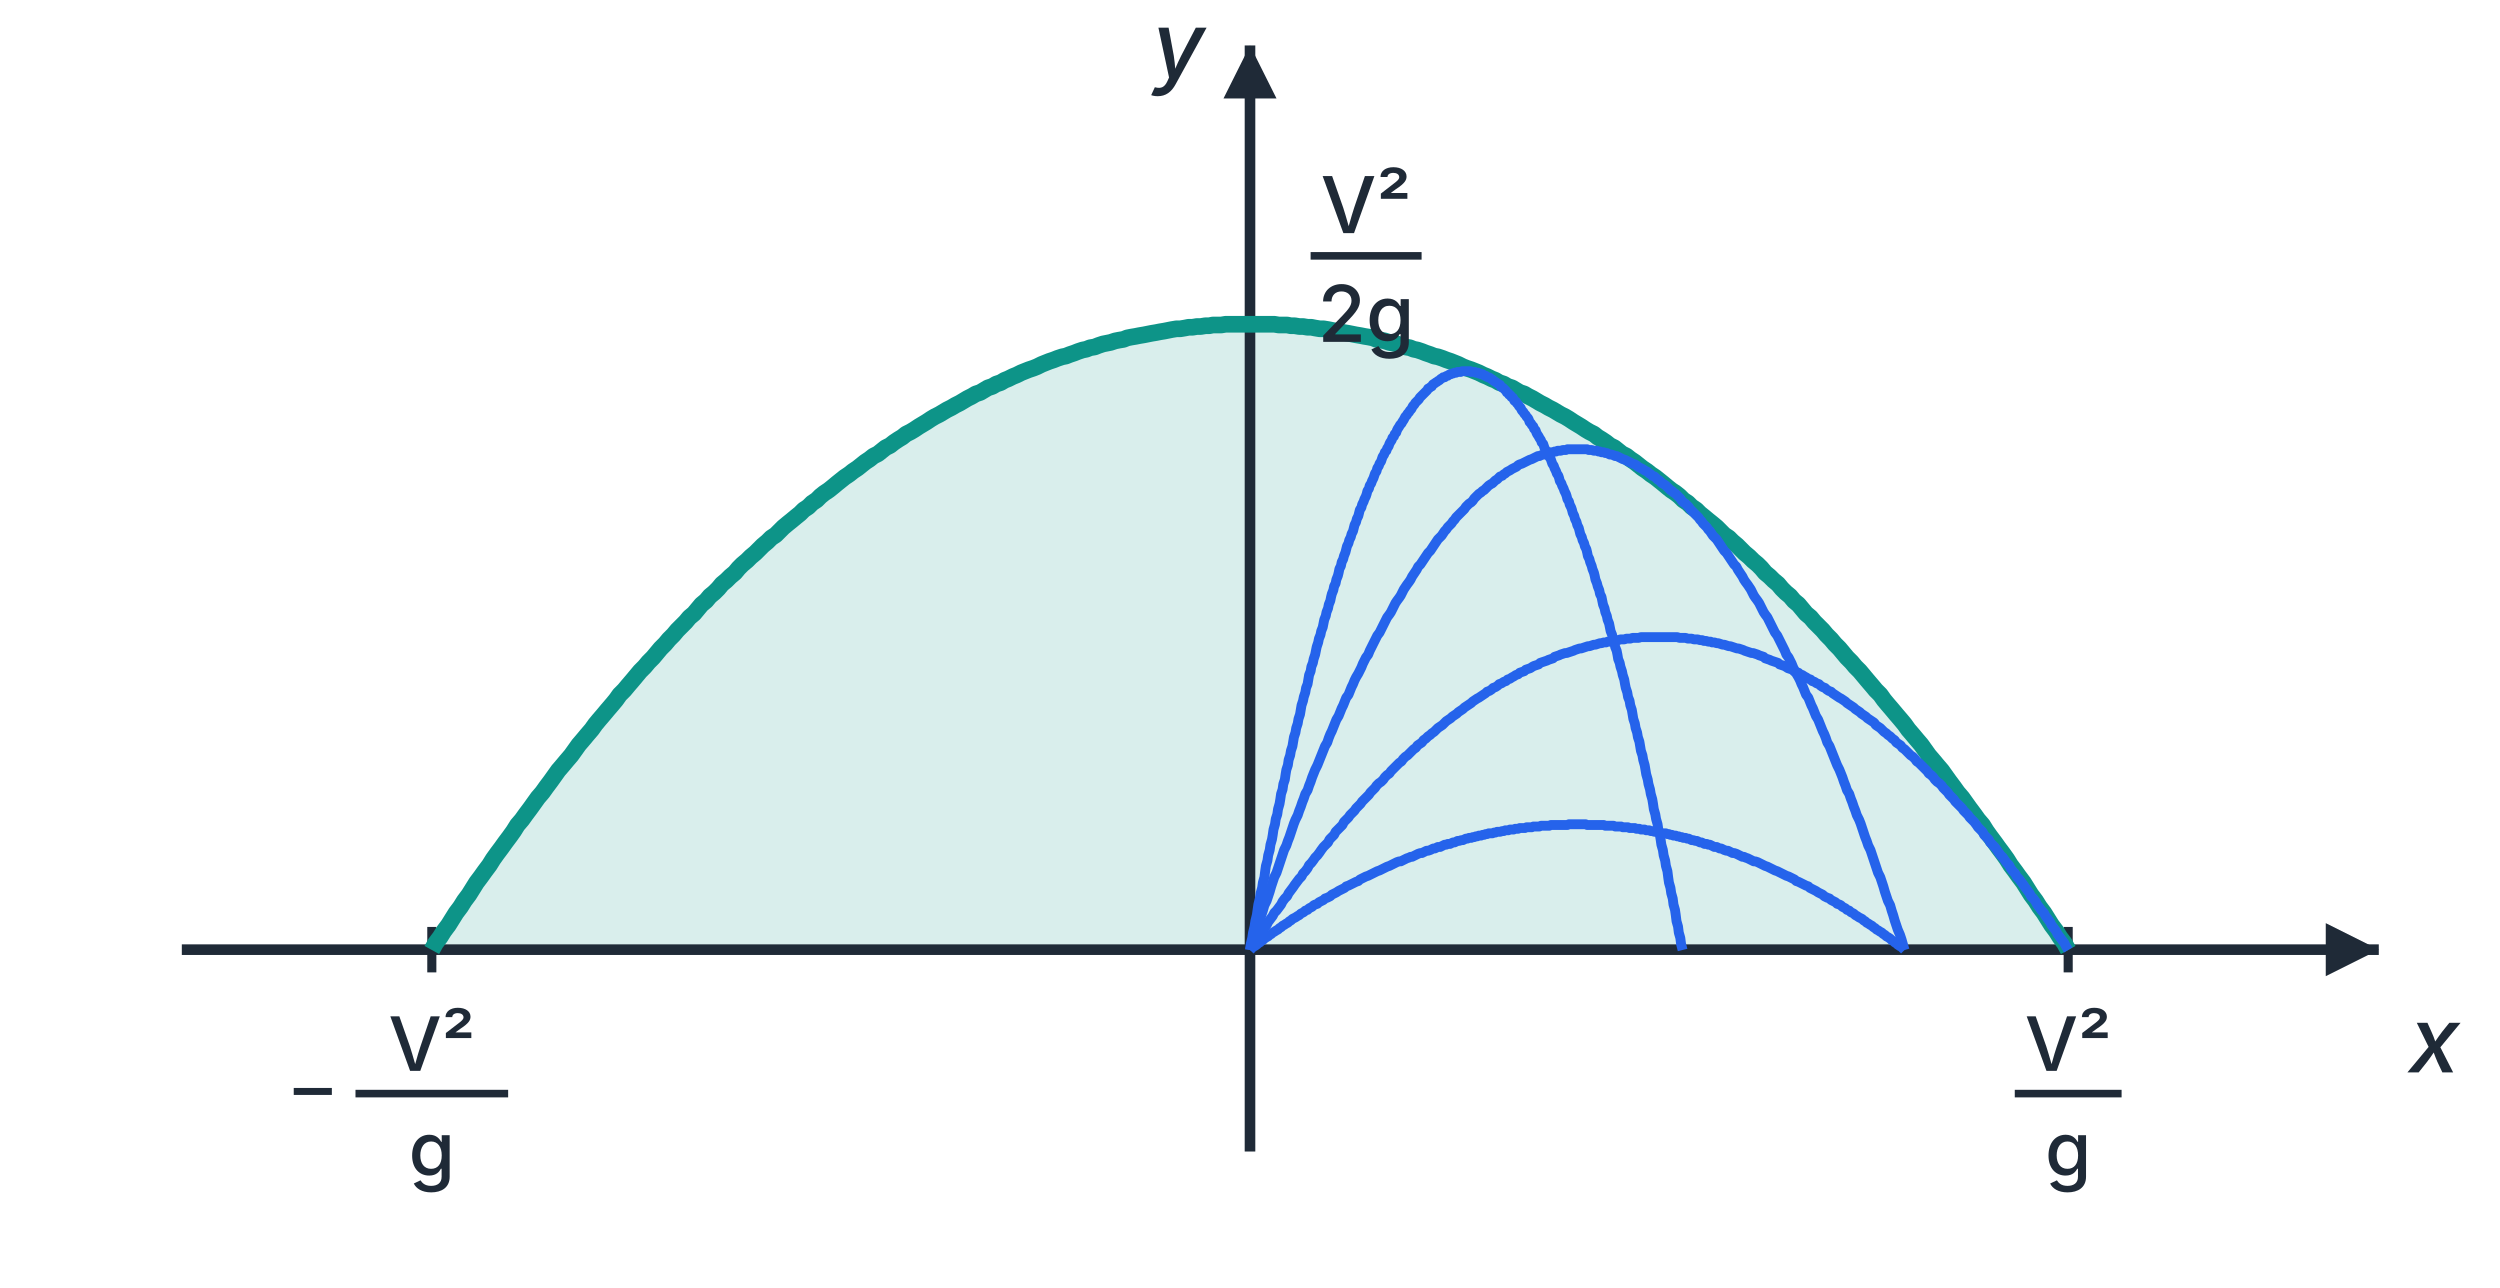
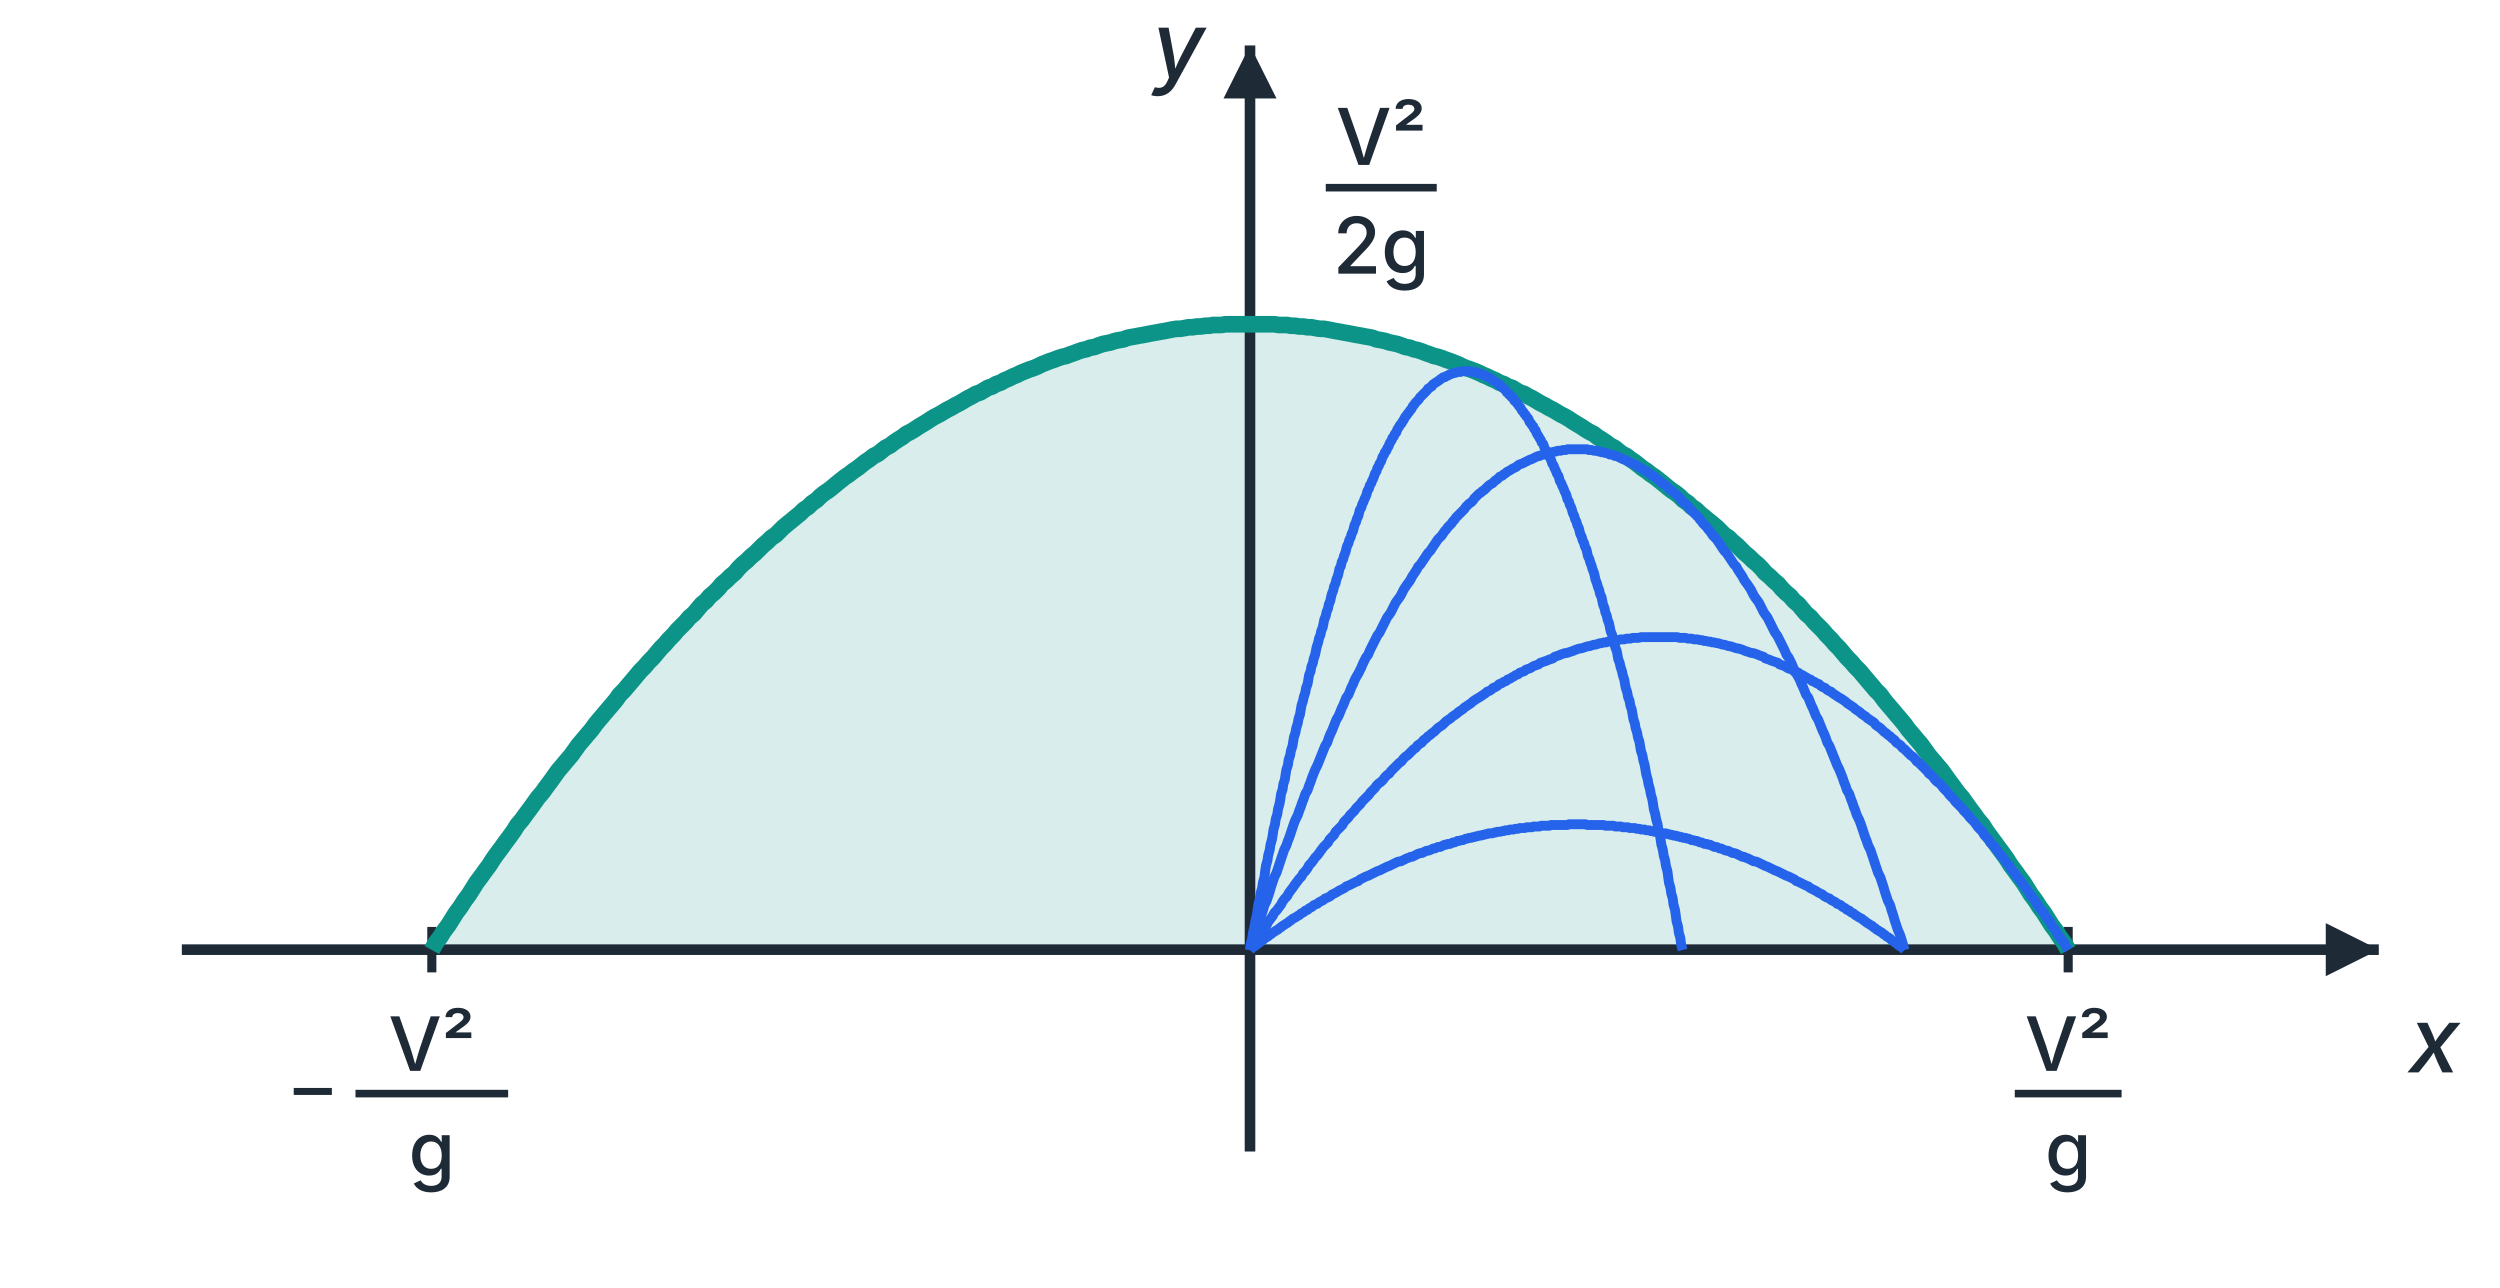
<svg xmlns="http://www.w3.org/2000/svg" viewBox="0 0 330 170" width="330" height="170" font-family="Inter, Arial, sans-serif">
  <polygon points="57.0,125.4 58.1,123.7 59.2,122.1 60.2,120.5 61.3,118.9 62.4,117.3 63.5,115.7 64.6,114.2 65.6,112.7 66.7,111.2 67.8,109.7 68.9,108.2 70.0,106.7 71.0,105.3 72.1,103.9 73.2,102.4 74.3,101.0 75.4,99.7 76.4,98.3 77.5,97.0 78.6,95.6 79.7,94.3 80.8,93.0 81.8,91.7 82.9,90.5 84.0,89.2 85.1,88.0 86.2,86.8 87.2,85.6 88.3,84.4 89.4,83.2 90.5,82.1 91.6,81.0 92.6,79.8 93.7,78.7 94.8,77.7 95.9,76.6 97.0,75.6 98.0,74.5 99.1,73.5 100.2,72.5 101.3,71.5 102.4,70.6 103.4,69.6 104.5,68.7 105.6,67.8 106.7,66.9 107.8,66.0 108.8,65.1 109.9,64.3 111.0,63.4 112.1,62.6 113.2,61.8 114.2,61.0 115.3,60.2 116.4,59.5 117.5,58.8 118.6,58.0 119.6,57.3 120.7,56.7 121.8,56.0 122.9,55.3 124.0,54.7 125.0,54.1 126.1,53.5 127.2,52.9 128.3,52.3 129.4,51.8 130.4,51.2 131.5,50.7 132.6,50.2 133.7,49.7 134.8,49.2 135.8,48.8 136.9,48.4 138.0,47.9 139.1,47.5 140.2,47.1 141.2,46.8 142.3,46.4 143.4,46.1 144.5,45.8 145.6,45.4 146.6,45.2 147.7,44.9 148.8,44.6 149.9,44.4 151.0,44.2 152.0,44.0 153.1,43.8 154.2,43.6 155.3,43.4 156.4,43.3 157.4,43.2 158.5,43.1 159.6,43.0 160.7,42.9 161.8,42.8 162.8,42.8 163.9,42.8 165.0,42.8 166.1,42.8 167.2,42.8 168.2,42.8 169.3,42.9 170.4,43.0 171.5,43.1 172.6,43.2 173.6,43.3 174.7,43.4 175.8,43.6 176.9,43.8 178.0,44.0 179.0,44.2 180.1,44.4 181.2,44.6 182.3,44.9 183.4,45.2 184.4,45.4 185.5,45.8 186.6,46.1 187.7,46.4 188.8,46.8 189.8,47.1 190.9,47.5 192.0,47.9 193.1,48.4 194.2,48.8 195.2,49.2 196.3,49.7 197.4,50.2 198.5,50.7 199.6,51.2 200.6,51.8 201.7,52.3 202.8,52.9 203.9,53.5 205.0,54.1 206.0,54.7 207.1,55.3 208.2,56.0 209.3,56.7 210.4,57.3 211.4,58.0 212.5,58.8 213.6,59.5 214.7,60.2 215.8,61.0 216.8,61.8 217.9,62.6 219.0,63.4 220.1,64.3 221.2,65.1 222.2,66.0 223.3,66.9 224.4,67.8 225.5,68.7 226.6,69.6 227.6,70.6 228.7,71.5 229.8,72.5 230.9,73.5 232.0,74.5 233.0,75.6 234.1,76.6 235.2,77.7 236.3,78.7 237.4,79.8 238.4,81.0 239.5,82.1 240.6,83.2 241.7,84.4 242.8,85.6 243.8,86.8 244.9,88.0 246.0,89.2 247.1,90.5 248.2,91.7 249.2,93.0 250.3,94.3 251.4,95.6 252.5,97.0 253.6,98.3 254.6,99.7 255.7,101.0 256.8,102.4 257.9,103.9 259.0,105.3 260.0,106.7 261.1,108.2 262.2,109.7 263.3,111.2 264.4,112.7 265.4,114.2 266.5,115.7 267.6,117.3 268.7,118.9 269.8,120.5 270.8,122.1 271.9,123.7 273.0,125.4 273.0,125.4 271.9,125.4 270.8,125.4 269.8,125.4 268.7,125.4 267.6,125.4 266.5,125.4 265.4,125.4 264.4,125.4 263.3,125.4 262.2,125.4 261.1,125.4 260.0,125.4 259.0,125.4 257.9,125.4 256.8,125.4 255.7,125.4 254.6,125.4 253.6,125.4 252.5,125.4 251.4,125.4 250.3,125.4 249.2,125.4 248.2,125.4 247.1,125.4 246.0,125.4 244.9,125.4 243.8,125.4 242.8,125.4 241.7,125.4 240.6,125.4 239.5,125.4 238.4,125.4 237.4,125.4 236.3,125.4 235.2,125.4 234.1,125.4 233.0,125.4 232.0,125.4 230.9,125.4 229.8,125.4 228.7,125.4 227.6,125.4 226.6,125.4 225.5,125.4 224.4,125.4 223.3,125.4 222.2,125.4 221.2,125.4 220.1,125.4 219.0,125.4 217.9,125.4 216.8,125.4 215.8,125.4 214.7,125.4 213.6,125.4 212.5,125.4 211.4,125.4 210.4,125.4 209.3,125.4 208.2,125.4 207.1,125.4 206.0,125.4 205.0,125.4 203.9,125.4 202.8,125.4 201.7,125.4 200.6,125.4 199.6,125.4 198.5,125.4 197.4,125.4 196.3,125.4 195.2,125.4 194.2,125.4 193.1,125.4 192.0,125.4 190.9,125.4 189.8,125.4 188.8,125.4 187.7,125.4 186.6,125.4 185.5,125.4 184.4,125.4 183.4,125.4 182.3,125.4 181.2,125.4 180.1,125.4 179.0,125.4 178.0,125.4 176.9,125.4 175.8,125.4 174.7,125.4 173.6,125.4 172.6,125.4 171.5,125.4 170.4,125.4 169.3,125.4 168.2,125.4 167.2,125.4 166.1,125.4 165.0,125.4 163.9,125.4 162.8,125.4 161.8,125.4 160.7,125.4 159.6,125.4 158.5,125.4 157.4,125.4 156.4,125.4 155.3,125.4 154.2,125.4 153.1,125.4 152.0,125.4 151.0,125.4 149.9,125.4 148.8,125.4 147.7,125.4 146.6,125.4 145.6,125.4 144.5,125.4 143.4,125.4 142.3,125.4 141.2,125.4 140.2,125.4 139.1,125.4 138.0,125.4 136.9,125.4 135.8,125.4 134.8,125.4 133.7,125.4 132.6,125.4 131.5,125.4 130.4,125.4 129.4,125.4 128.3,125.4 127.2,125.4 126.1,125.4 125.0,125.4 124.0,125.4 122.9,125.4 121.8,125.4 120.7,125.4 119.6,125.4 118.6,125.4 117.5,125.4 116.4,125.4 115.3,125.4 114.2,125.4 113.2,125.4 112.1,125.4 111.0,125.4 109.9,125.4 108.8,125.4 107.8,125.4 106.7,125.4 105.6,125.4 104.5,125.4 103.4,125.4 102.4,125.4 101.3,125.4 100.2,125.4 99.1,125.4 98.0,125.4 97.0,125.4 95.9,125.4 94.8,125.4 93.7,125.4 92.6,125.4 91.6,125.4 90.5,125.4 89.4,125.4 88.3,125.4 87.2,125.4 86.2,125.4 85.1,125.4 84.0,125.4 82.9,125.4 81.8,125.4 80.8,125.4 79.7,125.4 78.6,125.4 77.5,125.4 76.4,125.4 75.4,125.4 74.3,125.4 73.2,125.4 72.1,125.4 71.0,125.4 70.0,125.4 68.9,125.4 67.8,125.4 66.7,125.4 65.6,125.4 64.6,125.4 63.5,125.4 62.4,125.4 61.3,125.4 60.2,125.4 59.2,125.4 58.1,125.4 57.0,125.4" fill="#0d9488" fill-opacity="0.16" stroke="none" />
  <line x1="24.0" y1="125.355" x2="314.0" y2="125.355" stroke="#1f2a37" stroke-width="1.4" />
  <path d="M314.0,125.355 l-7,-3.5 v7 z" fill="#1f2a37" />
  <line x1="165.0" y1="152.0" x2="165.0" y2="6.0" stroke="#1f2a37" stroke-width="1.4" />
  <path d="M165.0,6.0 l-3.5,7 h7 z" fill="#1f2a37" />
  <text x="318.0" y="141.555" text-anchor="start" font-size="12" fill="#1f2a37" font-weight="500" font-style="italic">x</text>
  <text x="159.0" y="10.2" text-anchor="end" font-size="12" fill="#1f2a37" font-weight="500" font-style="italic">y</text>
  <line x1="57.0" y1="122.355" x2="57.0" y2="128.355" stroke="#1f2a37" stroke-width="1.2" />
  <text x="44.925" y="147.205" text-anchor="end" font-size="11" fill="#1f2a37">−</text>
  <text x="57.0" y="141.355" text-anchor="middle" font-size="9.9" fill="#1f2a37" font-weight="500">V²</text>
  <line x1="46.925" y1="144.355" x2="67.075" y2="144.355" stroke="#1f2a37" stroke-width="1" />
  <text x="57.0" y="155.255" text-anchor="middle" font-size="9.9" fill="#1f2a37" font-weight="500">g</text>
  <line x1="273.0" y1="122.355" x2="273.0" y2="128.355" stroke="#1f2a37" stroke-width="1.2" />
  <text x="273.0" y="141.355" text-anchor="middle" font-size="9.9" fill="#1f2a37" font-weight="500">V²</text>
  <line x1="265.95" y1="144.355" x2="280.05" y2="144.355" stroke="#1f2a37" stroke-width="1" />
  <text x="273.0" y="155.255" text-anchor="middle" font-size="9.9" fill="#1f2a37" font-weight="500">g</text>
  <polyline points="57.0,125.4 57.5,124.5 58.1,123.7 58.6,122.9 59.2,122.1 59.7,121.3 60.2,120.5 60.8,119.7 61.3,118.9 61.9,118.1 62.4,117.3 62.9,116.5 63.5,115.7 64.0,115.0 64.6,114.2 65.1,113.4 65.6,112.7 66.2,111.9 66.7,111.2 67.3,110.4 67.8,109.7 68.3,108.9 68.9,108.2 69.4,107.5 70.0,106.7 70.5,106.0 71.0,105.3 71.6,104.6 72.1,103.9 72.7,103.1 73.2,102.4 73.7,101.7 74.3,101.0 74.8,100.4 75.4,99.7 75.9,99.0 76.4,98.3 77.0,97.6 77.5,97.0 78.1,96.3 78.6,95.6 79.1,95.0 79.7,94.3 80.2,93.7 80.8,93.0 81.3,92.4 81.8,91.7 82.4,91.1 82.9,90.5 83.5,89.8 84.0,89.2 84.5,88.6 85.1,88.0 85.6,87.4 86.2,86.8 86.7,86.2 87.2,85.6 87.8,85.0 88.3,84.4 88.9,83.8 89.4,83.2 89.9,82.7 90.5,82.1 91.0,81.5 91.6,81.0 92.1,80.4 92.6,79.8 93.2,79.3 93.7,78.7 94.3,78.2 94.8,77.7 95.3,77.1 95.9,76.6 96.4,76.1 97.0,75.6 97.5,75.0 98.0,74.5 98.6,74.0 99.1,73.5 99.7,73.0 100.2,72.5 100.7,72.0 101.3,71.5 101.8,71.0 102.4,70.6 102.9,70.1 103.4,69.6 104.0,69.1 104.5,68.7 105.1,68.2 105.6,67.8 106.1,67.3 106.7,66.9 107.2,66.4 107.8,66.0 108.3,65.5 108.8,65.1 109.4,64.7 109.9,64.3 110.5,63.8 111.0,63.4 111.5,63.0 112.1,62.6 112.6,62.2 113.2,61.8 113.7,61.4 114.2,61.0 114.8,60.6 115.3,60.2 115.9,59.9 116.4,59.5 116.9,59.1 117.5,58.8 118.0,58.4 118.6,58.0 119.1,57.7 119.6,57.3 120.2,57.0 120.7,56.7 121.3,56.3 121.8,56.0 122.3,55.7 122.9,55.3 123.4,55.0 124.0,54.7 124.5,54.4 125.0,54.1 125.6,53.8 126.1,53.5 126.7,53.2 127.2,52.9 127.7,52.6 128.3,52.3 128.8,52.0 129.4,51.8 129.9,51.5 130.4,51.2 131.0,51.0 131.5,50.7 132.1,50.5 132.6,50.2 133.1,50.0 133.7,49.7 134.2,49.5 134.8,49.2 135.3,49.0 135.8,48.8 136.4,48.6 136.9,48.4 137.5,48.1 138.0,47.9 138.5,47.7 139.1,47.5 139.6,47.3 140.2,47.1 140.7,47.0 141.2,46.8 141.8,46.6 142.3,46.4 142.9,46.2 143.4,46.1 143.9,45.9 144.5,45.8 145.0,45.6 145.6,45.4 146.1,45.3 146.6,45.2 147.2,45.0 147.7,44.9 148.3,44.8 148.8,44.6 149.3,44.5 149.9,44.4 150.4,44.3 151.0,44.2 151.5,44.1 152.0,44.0 152.6,43.9 153.1,43.8 153.7,43.7 154.2,43.6 154.7,43.5 155.3,43.4 155.8,43.4 156.4,43.3 156.9,43.2 157.4,43.2 158.0,43.1 158.5,43.1 159.1,43.0 159.6,43.0 160.1,42.9 160.7,42.9 161.2,42.9 161.8,42.8 162.3,42.8 162.8,42.8 163.4,42.8 163.9,42.8 164.5,42.8 165.0,42.8 165.5,42.8 166.1,42.8 166.6,42.8 167.2,42.8 167.7,42.8 168.2,42.8 168.8,42.9 169.3,42.9 169.9,42.9 170.4,43.0 170.9,43.0 171.5,43.1 172.0,43.1 172.6,43.2 173.1,43.2 173.6,43.3 174.2,43.4 174.7,43.4 175.3,43.5 175.8,43.6 176.3,43.7 176.9,43.8 177.4,43.9 178.0,44.0 178.5,44.1 179.0,44.2 179.6,44.3 180.1,44.4 180.7,44.5 181.2,44.6 181.7,44.8 182.3,44.9 182.8,45.0 183.4,45.2 183.9,45.3 184.4,45.4 185.0,45.6 185.5,45.8 186.1,45.9 186.6,46.1 187.1,46.2 187.7,46.4 188.2,46.6 188.8,46.8 189.3,47.0 189.8,47.1 190.4,47.3 190.9,47.5 191.5,47.7 192.0,47.9 192.5,48.1 193.1,48.4 193.6,48.6 194.2,48.8 194.7,49.0 195.2,49.2 195.8,49.5 196.3,49.7 196.9,50.0 197.4,50.2 197.9,50.5 198.5,50.7 199.0,51.0 199.6,51.2 200.1,51.5 200.6,51.8 201.2,52.0 201.7,52.3 202.3,52.6 202.8,52.9 203.3,53.2 203.9,53.5 204.4,53.8 205.0,54.1 205.5,54.4 206.0,54.7 206.6,55.0 207.1,55.3 207.7,55.7 208.2,56.0 208.7,56.3 209.3,56.7 209.8,57.0 210.4,57.3 210.9,57.7 211.4,58.0 212.0,58.4 212.5,58.8 213.1,59.1 213.6,59.5 214.1,59.9 214.7,60.2 215.2,60.6 215.8,61.0 216.3,61.4 216.8,61.8 217.4,62.2 217.9,62.6 218.5,63.0 219.0,63.4 219.5,63.8 220.1,64.3 220.6,64.7 221.2,65.1 221.7,65.5 222.2,66.0 222.8,66.4 223.3,66.9 223.9,67.3 224.4,67.8 224.9,68.2 225.5,68.7 226.0,69.1 226.6,69.6 227.1,70.1 227.6,70.6 228.2,71.0 228.7,71.5 229.3,72.0 229.8,72.5 230.3,73.0 230.9,73.5 231.4,74.0 232.0,74.5 232.5,75.0 233.0,75.6 233.6,76.1 234.1,76.6 234.7,77.1 235.2,77.7 235.7,78.2 236.3,78.7 236.8,79.3 237.4,79.8 237.9,80.4 238.4,81.0 239.0,81.5 239.5,82.1 240.1,82.7 240.6,83.2 241.1,83.8 241.7,84.4 242.2,85.0 242.8,85.6 243.3,86.2 243.8,86.8 244.4,87.4 244.9,88.0 245.5,88.6 246.0,89.2 246.5,89.8 247.1,90.5 247.6,91.1 248.2,91.7 248.7,92.4 249.2,93.0 249.8,93.7 250.3,94.3 250.9,95.0 251.4,95.6 251.9,96.3 252.5,97.0 253.0,97.6 253.6,98.3 254.1,99.0 254.6,99.7 255.2,100.4 255.7,101.0 256.3,101.7 256.8,102.4 257.3,103.1 257.9,103.9 258.4,104.6 259.0,105.3 259.5,106.0 260.0,106.7 260.6,107.5 261.1,108.2 261.7,108.9 262.2,109.7 262.7,110.4 263.3,111.2 263.8,111.9 264.4,112.7 264.9,113.4 265.4,114.2 266.0,115.0 266.5,115.7 267.1,116.5 267.6,117.3 268.1,118.1 268.7,118.9 269.2,119.7 269.8,120.5 270.3,121.3 270.8,122.1 271.4,122.9 271.9,123.7 272.5,124.5 273.0,125.4" fill="none" stroke="#0d9488" stroke-width="2.2" stroke-linejoin="round" />
  <polyline points="165.0,125.4 165.2,125.2 165.4,125.0 165.6,124.9 165.9,124.7 166.1,124.5 166.3,124.4 166.5,124.2 166.7,124.1 166.9,123.9 167.2,123.7 167.4,123.6 167.6,123.4 167.8,123.3 168.0,123.1 168.2,123.0 168.5,122.8 168.7,122.7 168.9,122.5 169.1,122.4 169.3,122.2 169.5,122.1 169.8,121.9 170.0,121.8 170.2,121.6 170.4,121.5 170.6,121.3 170.8,121.2 171.0,121.1 171.3,120.9 171.5,120.8 171.7,120.6 171.9,120.5 172.1,120.4 172.3,120.2 172.6,120.1 172.8,119.9 173.0,119.8 173.2,119.7 173.4,119.5 173.6,119.4 173.9,119.3 174.1,119.1 174.3,119.0 174.5,118.9 174.7,118.8 174.9,118.6 175.2,118.5 175.4,118.4 175.6,118.3 175.8,118.1 176.0,118.0 176.2,117.9 176.4,117.8 176.7,117.6 176.9,117.5 177.1,117.4 177.3,117.3 177.5,117.2 177.7,117.0 178.0,116.9 178.2,116.8 178.4,116.7 178.6,116.6 178.8,116.5 179.0,116.4 179.3,116.3 179.5,116.1 179.7,116.0 179.9,115.9 180.1,115.8 180.3,115.7 180.6,115.6 180.8,115.5 181.0,115.4 181.2,115.3 181.4,115.2 181.6,115.1 181.8,115.0 182.1,114.9 182.3,114.8 182.5,114.7 182.7,114.6 182.9,114.5 183.1,114.4 183.4,114.3 183.6,114.2 183.8,114.1 184.0,114.0 184.2,113.9 184.4,113.8 184.7,113.7 184.9,113.7 185.1,113.6 185.3,113.5 185.5,113.4 185.7,113.3 186.0,113.2 186.2,113.1 186.4,113.1 186.6,113.0 186.8,112.9 187.0,112.8 187.2,112.7 187.5,112.6 187.7,112.6 187.9,112.5 188.1,112.4 188.3,112.3 188.5,112.3 188.8,112.2 189.0,112.1 189.2,112.0 189.4,112.0 189.6,111.9 189.8,111.8 190.1,111.8 190.3,111.7 190.5,111.6 190.7,111.5 190.9,111.5 191.1,111.4 191.4,111.4 191.6,111.3 191.8,111.2 192.0,111.2 192.2,111.1 192.4,111.0 192.6,111.0 192.9,110.9 193.1,110.9 193.3,110.8 193.5,110.7 193.7,110.7 193.9,110.6 194.2,110.6 194.4,110.5 194.6,110.5 194.8,110.4 195.0,110.4 195.2,110.3 195.5,110.3 195.7,110.2 195.9,110.2 196.1,110.1 196.3,110.1 196.5,110.0 196.8,110.0 197.0,110.0 197.2,109.9 197.4,109.9 197.6,109.8 197.8,109.8 198.0,109.8 198.3,109.7 198.5,109.7 198.7,109.6 198.9,109.6 199.1,109.6 199.3,109.5 199.6,109.5 199.8,109.5 200.0,109.4 200.2,109.4 200.4,109.4 200.6,109.3 200.9,109.3 201.1,109.3 201.3,109.3 201.5,109.2 201.7,109.2 201.9,109.2 202.2,109.2 202.4,109.1 202.6,109.1 202.8,109.1 203.0,109.1 203.2,109.1 203.4,109.0 203.7,109.0 203.9,109.0 204.1,109.0 204.3,109.0 204.5,109.0 204.7,108.9 205.0,108.9 205.2,108.9 205.4,108.9 205.6,108.9 205.8,108.9 206.0,108.9 206.3,108.9 206.5,108.9 206.7,108.9 206.9,108.9 207.1,108.8 207.3,108.8 207.6,108.8 207.8,108.8 208.0,108.8 208.2,108.8 208.4,108.8 208.6,108.8 208.8,108.8 209.1,108.8 209.3,108.8 209.5,108.9 209.7,108.9 209.9,108.9 210.1,108.9 210.4,108.9 210.6,108.9 210.8,108.9 211.0,108.9 211.2,108.9 211.4,108.9 211.7,108.9 211.9,109.0 212.1,109.0 212.3,109.0 212.5,109.0 212.7,109.0 213.0,109.0 213.2,109.1 213.4,109.1 213.6,109.1 213.8,109.1 214.0,109.1 214.2,109.2 214.5,109.2 214.7,109.2 214.9,109.2 215.1,109.3 215.3,109.3 215.5,109.3 215.8,109.3 216.0,109.4 216.2,109.4 216.4,109.4 216.6,109.5 216.8,109.5 217.1,109.5 217.3,109.6 217.5,109.6 217.7,109.6 217.9,109.7 218.1,109.7 218.4,109.8 218.6,109.8 218.8,109.8 219.0,109.9 219.2,109.9 219.4,110.0 219.6,110.0 219.9,110.0 220.1,110.1 220.3,110.1 220.5,110.2 220.7,110.2 220.9,110.3 221.2,110.3 221.4,110.4 221.6,110.4 221.8,110.5 222.0,110.5 222.2,110.6 222.5,110.6 222.7,110.7 222.9,110.7 223.1,110.8 223.3,110.9 223.5,110.9 223.8,111.0 224.0,111.0 224.2,111.1 224.4,111.2 224.6,111.2 224.8,111.3 225.0,111.4 225.3,111.4 225.5,111.5 225.7,111.5 225.9,111.6 226.1,111.7 226.3,111.8 226.6,111.8 226.8,111.9 227.0,112.0 227.2,112.0 227.4,112.1 227.6,112.2 227.9,112.3 228.1,112.3 228.3,112.4 228.5,112.5 228.7,112.6 228.9,112.6 229.2,112.7 229.4,112.8 229.6,112.9 229.8,113.0 230.0,113.1 230.2,113.1 230.4,113.2 230.7,113.3 230.9,113.4 231.1,113.5 231.3,113.6 231.5,113.7 231.7,113.7 232.0,113.8 232.2,113.9 232.4,114.0 232.6,114.1 232.8,114.2 233.0,114.3 233.3,114.4 233.5,114.5 233.7,114.6 233.9,114.7 234.1,114.8 234.3,114.9 234.6,115.0 234.8,115.1 235.0,115.2 235.2,115.3 235.4,115.4 235.6,115.5 235.8,115.6 236.1,115.7 236.3,115.8 236.5,115.9 236.7,116.0 236.9,116.1 237.1,116.3 237.4,116.4 237.6,116.5 237.8,116.6 238.0,116.7 238.2,116.8 238.4,116.9 238.7,117.0 238.9,117.2 239.1,117.3 239.3,117.4 239.5,117.5 239.7,117.6 240.0,117.8 240.2,117.9 240.4,118.0 240.6,118.1 240.8,118.3 241.0,118.4 241.2,118.5 241.5,118.6 241.7,118.8 241.9,118.9 242.1,119.0 242.3,119.1 242.5,119.3 242.8,119.4 243.0,119.5 243.2,119.7 243.4,119.8 243.6,119.9 243.8,120.1 244.1,120.2 244.3,120.4 244.5,120.5 244.7,120.6 244.9,120.8 245.1,120.9 245.4,121.1 245.6,121.2 245.8,121.3 246.0,121.5 246.2,121.6 246.4,121.8 246.6,121.9 246.9,122.1 247.1,122.2 247.3,122.4 247.5,122.5 247.7,122.7 247.9,122.8 248.2,123.0 248.4,123.1 248.6,123.3 248.8,123.4 249.0,123.6 249.2,123.7 249.5,123.9 249.7,124.1 249.9,124.2 250.1,124.4 250.3,124.5 250.5,124.7 250.8,124.9 251.0,125.0 251.2,125.2 251.4,125.4" fill="none" stroke="#2563eb" stroke-width="1.3" stroke-linejoin="round" />
  <polyline points="165.0,125.4 165.3,124.9 165.5,124.5 165.8,124.1 166.1,123.7 166.3,123.3 166.6,122.9 166.9,122.5 167.2,122.1 167.4,121.7 167.7,121.3 168.0,120.9 168.2,120.5 168.5,120.2 168.8,119.8 169.1,119.4 169.3,119.0 169.6,118.6 169.9,118.3 170.1,117.9 170.4,117.5 170.7,117.1 170.9,116.8 171.2,116.4 171.5,116.0 171.8,115.7 172.0,115.3 172.3,115.0 172.6,114.6 172.8,114.2 173.1,113.9 173.4,113.5 173.6,113.2 173.9,112.9 174.2,112.5 174.4,112.2 174.7,111.8 175.0,111.5 175.3,111.2 175.5,110.8 175.8,110.5 176.1,110.2 176.3,109.8 176.6,109.5 176.9,109.2 177.2,108.9 177.4,108.5 177.7,108.2 178.0,107.9 178.2,107.6 178.5,107.3 178.8,107.0 179.0,106.7 179.3,106.4 179.6,106.1 179.8,105.8 180.1,105.5 180.4,105.2 180.7,104.9 180.9,104.6 181.2,104.3 181.5,104.0 181.7,103.7 182.0,103.4 182.3,103.2 182.6,102.9 182.8,102.6 183.1,102.3 183.4,102.1 183.6,101.8 183.9,101.5 184.2,101.2 184.4,101.0 184.7,100.7 185.0,100.5 185.2,100.2 185.5,99.9 185.8,99.7 186.1,99.4 186.3,99.2 186.6,98.9 186.9,98.7 187.1,98.4 187.4,98.2 187.7,98.0 187.9,97.7 188.2,97.5 188.5,97.2 188.8,97.0 189.0,96.8 189.3,96.6 189.6,96.3 189.8,96.1 190.1,95.9 190.4,95.7 190.7,95.4 190.9,95.2 191.2,95.0 191.5,94.8 191.7,94.6 192.0,94.4 192.3,94.2 192.5,94.0 192.8,93.8 193.1,93.6 193.3,93.4 193.6,93.2 193.9,93.0 194.2,92.8 194.4,92.6 194.7,92.4 195.0,92.2 195.2,92.1 195.5,91.9 195.8,91.7 196.1,91.5 196.3,91.3 196.6,91.2 196.9,91.0 197.1,90.8 197.4,90.7 197.7,90.5 197.9,90.3 198.2,90.2 198.5,90.0 198.8,89.9 199.0,89.7 199.3,89.6 199.6,89.4 199.8,89.3 200.1,89.1 200.4,89.0 200.6,88.8 200.9,88.7 201.2,88.6 201.4,88.4 201.7,88.3 202.0,88.2 202.3,88.0 202.5,87.9 202.8,87.8 203.1,87.7 203.3,87.5 203.6,87.4 203.9,87.3 204.2,87.2 204.4,87.1 204.7,87.0 205.0,86.9 205.2,86.7 205.5,86.6 205.8,86.5 206.0,86.4 206.3,86.3 206.6,86.2 206.8,86.2 207.1,86.1 207.4,86.0 207.7,85.9 207.9,85.8 208.2,85.7 208.5,85.6 208.7,85.6 209.0,85.5 209.3,85.4 209.6,85.3 209.8,85.3 210.1,85.2 210.4,85.1 210.6,85.1 210.9,85.0 211.2,84.9 211.4,84.9 211.7,84.8 212.0,84.8 212.2,84.7 212.5,84.7 212.8,84.6 213.1,84.6 213.3,84.5 213.6,84.5 213.9,84.4 214.1,84.4 214.4,84.4 214.7,84.3 214.9,84.3 215.2,84.3 215.5,84.2 215.8,84.2 216.0,84.2 216.3,84.2 216.6,84.1 216.8,84.1 217.1,84.1 217.4,84.1 217.7,84.1 217.9,84.1 218.2,84.1 218.5,84.1 218.7,84.1 219.0,84.1 219.3,84.1 219.5,84.1 219.8,84.1 220.1,84.1 220.3,84.1 220.6,84.1 220.9,84.1 221.2,84.1 221.4,84.1 221.7,84.2 222.0,84.2 222.2,84.2 222.5,84.2 222.8,84.3 223.1,84.3 223.3,84.3 223.6,84.4 223.9,84.4 224.1,84.4 224.4,84.5 224.7,84.5 224.9,84.6 225.2,84.6 225.5,84.7 225.8,84.7 226.0,84.8 226.3,84.8 226.6,84.9 226.8,84.9 227.1,85.0 227.4,85.1 227.6,85.1 227.9,85.2 228.2,85.3 228.4,85.3 228.7,85.4 229.0,85.5 229.3,85.6 229.5,85.6 229.8,85.7 230.1,85.8 230.3,85.9 230.6,86.0 230.9,86.1 231.2,86.2 231.4,86.2 231.7,86.3 232.0,86.4 232.2,86.5 232.5,86.6 232.8,86.7 233.0,86.9 233.3,87.0 233.6,87.1 233.8,87.2 234.1,87.3 234.4,87.4 234.7,87.5 234.9,87.7 235.2,87.8 235.5,87.9 235.7,88.0 236.0,88.2 236.3,88.3 236.6,88.4 236.8,88.6 237.1,88.7 237.4,88.8 237.6,89.0 237.9,89.1 238.2,89.3 238.4,89.4 238.7,89.6 239.0,89.7 239.2,89.9 239.5,90.0 239.8,90.2 240.1,90.3 240.3,90.5 240.6,90.7 240.9,90.8 241.1,91.0 241.4,91.2 241.7,91.3 241.9,91.5 242.2,91.7 242.5,91.9 242.8,92.1 243.0,92.2 243.3,92.4 243.6,92.6 243.8,92.8 244.1,93.0 244.4,93.2 244.7,93.4 244.9,93.6 245.2,93.8 245.5,94.0 245.7,94.2 246.0,94.4 246.3,94.6 246.5,94.8 246.8,95.0 247.1,95.2 247.4,95.4 247.6,95.7 247.9,95.9 248.2,96.1 248.4,96.3 248.7,96.6 249.0,96.8 249.2,97.0 249.5,97.2 249.8,97.5 250.1,97.7 250.3,98.0 250.6,98.2 250.9,98.4 251.1,98.7 251.4,98.9 251.7,99.2 251.9,99.4 252.2,99.7 252.5,99.9 252.8,100.2 253.0,100.5 253.3,100.7 253.6,101.0 253.8,101.2 254.1,101.5 254.4,101.8 254.6,102.1 254.9,102.3 255.2,102.6 255.4,102.9 255.7,103.2 256.0,103.4 256.3,103.7 256.5,104.0 256.8,104.3 257.1,104.6 257.3,104.9 257.6,105.2 257.9,105.5 258.1,105.8 258.4,106.1 258.7,106.4 259.0,106.7 259.2,107.0 259.5,107.3 259.8,107.6 260.0,107.9 260.3,108.2 260.6,108.5 260.9,108.9 261.1,109.2 261.4,109.5 261.7,109.8 261.9,110.2 262.2,110.5 262.5,110.8 262.7,111.2 263.0,111.5 263.3,111.8 263.6,112.2 263.8,112.5 264.1,112.9 264.4,113.2 264.6,113.5 264.9,113.9 265.2,114.2 265.4,114.6 265.7,115.0 266.0,115.3 266.2,115.7 266.5,116.0 266.8,116.4 267.1,116.8 267.3,117.1 267.6,117.5 267.9,117.9 268.1,118.3 268.4,118.6 268.7,119.0 268.9,119.4 269.2,119.8 269.5,120.2 269.8,120.5 270.0,120.9 270.3,121.3 270.6,121.7 270.8,122.1 271.1,122.5 271.4,122.9 271.6,123.3 271.9,123.7 272.2,124.1 272.5,124.5 272.7,124.9 273.0,125.4" fill="none" stroke="#2563eb" stroke-width="1.3" stroke-linejoin="round" />
  <polyline points="165.0,125.4 165.2,124.7 165.4,124.0 165.6,123.4 165.9,122.7 166.1,122.1 166.3,121.5 166.5,120.8 166.7,120.2 166.9,119.5 167.2,118.9 167.4,118.3 167.6,117.7 167.8,117.0 168.0,116.4 168.2,115.8 168.5,115.2 168.7,114.6 168.9,114.0 169.1,113.4 169.3,112.8 169.5,112.2 169.8,111.6 170.0,111.0 170.2,110.5 170.4,109.9 170.6,109.3 170.8,108.7 171.0,108.2 171.3,107.6 171.5,107.0 171.7,106.5 171.9,105.9 172.1,105.4 172.3,104.8 172.6,104.3 172.8,103.7 173.0,103.2 173.2,102.6 173.4,102.1 173.6,101.6 173.9,101.0 174.1,100.5 174.3,100.0 174.5,99.5 174.7,99.0 174.9,98.5 175.2,98.0 175.4,97.4 175.6,96.9 175.8,96.5 176.0,96.0 176.2,95.5 176.4,95.0 176.7,94.5 176.9,94.0 177.1,93.5 177.3,93.1 177.5,92.6 177.7,92.1 178.0,91.7 178.2,91.2 178.4,90.7 178.6,90.3 178.8,89.8 179.0,89.4 179.3,88.9 179.5,88.5 179.7,88.1 179.9,87.6 180.1,87.2 180.3,86.8 180.6,86.4 180.8,85.9 181.0,85.5 181.2,85.1 181.4,84.7 181.6,84.3 181.8,83.9 182.1,83.5 182.3,83.1 182.5,82.7 182.7,82.3 182.9,81.9 183.1,81.5 183.4,81.1 183.6,80.8 183.8,80.4 184.0,80.0 184.2,79.6 184.4,79.3 184.7,78.9 184.9,78.6 185.1,78.2 185.3,77.8 185.5,77.5 185.7,77.2 186.0,76.8 186.2,76.5 186.4,76.1 186.6,75.8 186.8,75.5 187.0,75.2 187.2,74.8 187.5,74.5 187.7,74.2 187.9,73.9 188.1,73.6 188.3,73.3 188.5,73.0 188.8,72.7 189.0,72.4 189.2,72.1 189.4,71.8 189.6,71.5 189.8,71.2 190.1,70.9 190.3,70.7 190.5,70.4 190.7,70.1 190.9,69.9 191.1,69.6 191.4,69.3 191.6,69.1 191.8,68.8 192.0,68.6 192.2,68.3 192.4,68.1 192.6,67.9 192.9,67.6 193.1,67.4 193.3,67.2 193.5,66.9 193.7,66.7 193.9,66.5 194.2,66.3 194.4,66.1 194.6,65.8 194.8,65.6 195.0,65.4 195.2,65.2 195.5,65.0 195.7,64.8 195.9,64.7 196.1,64.5 196.3,64.3 196.5,64.1 196.8,63.9 197.0,63.8 197.2,63.6 197.4,63.4 197.6,63.3 197.8,63.1 198.0,62.9 198.3,62.8 198.5,62.6 198.7,62.5 198.9,62.3 199.1,62.2 199.3,62.1 199.6,61.9 199.8,61.8 200.0,61.7 200.2,61.6 200.4,61.4 200.6,61.3 200.9,61.2 201.1,61.1 201.3,61.0 201.5,60.9 201.7,60.8 201.9,60.7 202.2,60.6 202.4,60.5 202.6,60.4 202.8,60.3 203.0,60.2 203.2,60.2 203.4,60.1 203.7,60.0 203.9,60.0 204.1,59.9 204.3,59.8 204.5,59.8 204.7,59.7 205.0,59.7 205.2,59.6 205.4,59.6 205.6,59.5 205.8,59.5 206.0,59.5 206.3,59.4 206.5,59.4 206.7,59.4 206.9,59.3 207.1,59.3 207.3,59.3 207.6,59.3 207.8,59.3 208.0,59.3 208.2,59.3 208.4,59.3 208.6,59.3 208.8,59.3 209.1,59.3 209.3,59.3 209.5,59.3 209.7,59.4 209.9,59.4 210.1,59.4 210.4,59.5 210.6,59.5 210.8,59.5 211.0,59.6 211.2,59.6 211.4,59.7 211.7,59.7 211.9,59.8 212.1,59.8 212.3,59.9 212.5,60.0 212.7,60.0 213.0,60.1 213.2,60.2 213.4,60.2 213.6,60.3 213.8,60.4 214.0,60.5 214.2,60.6 214.5,60.7 214.7,60.8 214.9,60.9 215.1,61.0 215.3,61.1 215.5,61.2 215.8,61.3 216.0,61.4 216.2,61.6 216.4,61.7 216.6,61.8 216.8,61.9 217.1,62.1 217.3,62.2 217.5,62.3 217.7,62.5 217.9,62.6 218.1,62.8 218.4,62.9 218.6,63.1 218.8,63.3 219.0,63.4 219.2,63.6 219.4,63.8 219.6,63.9 219.9,64.1 220.1,64.3 220.3,64.5 220.5,64.7 220.7,64.8 220.9,65.0 221.2,65.2 221.4,65.4 221.6,65.6 221.8,65.8 222.0,66.1 222.2,66.3 222.5,66.5 222.7,66.7 222.9,66.9 223.1,67.2 223.3,67.4 223.5,67.6 223.8,67.9 224.0,68.1 224.2,68.3 224.4,68.6 224.6,68.8 224.8,69.1 225.0,69.3 225.3,69.6 225.5,69.9 225.7,70.1 225.9,70.4 226.1,70.7 226.3,70.9 226.6,71.2 226.8,71.5 227.0,71.8 227.2,72.1 227.4,72.4 227.6,72.7 227.9,73.0 228.1,73.3 228.3,73.6 228.5,73.9 228.7,74.2 228.9,74.5 229.2,74.8 229.4,75.2 229.6,75.5 229.8,75.8 230.0,76.1 230.2,76.5 230.4,76.8 230.7,77.2 230.9,77.5 231.1,77.8 231.3,78.2 231.5,78.6 231.7,78.9 232.0,79.3 232.2,79.6 232.4,80.0 232.6,80.4 232.8,80.8 233.0,81.1 233.3,81.5 233.5,81.9 233.7,82.3 233.9,82.7 234.1,83.1 234.3,83.5 234.6,83.9 234.8,84.3 235.0,84.7 235.2,85.1 235.4,85.5 235.6,85.9 235.8,86.4 236.1,86.8 236.3,87.2 236.5,87.6 236.7,88.1 236.9,88.5 237.1,88.9 237.4,89.4 237.6,89.8 237.8,90.3 238.0,90.7 238.2,91.2 238.4,91.7 238.7,92.1 238.9,92.6 239.1,93.1 239.3,93.5 239.5,94.0 239.7,94.5 240.0,95.0 240.2,95.5 240.4,96.0 240.6,96.5 240.8,96.9 241.0,97.4 241.2,98.0 241.5,98.5 241.7,99.0 241.9,99.5 242.1,100.0 242.3,100.5 242.5,101.0 242.8,101.6 243.0,102.1 243.2,102.6 243.4,103.2 243.6,103.7 243.8,104.3 244.1,104.8 244.3,105.4 244.5,105.9 244.7,106.5 244.9,107.0 245.1,107.6 245.4,108.2 245.6,108.7 245.8,109.3 246.0,109.9 246.2,110.5 246.4,111.0 246.6,111.6 246.9,112.2 247.1,112.8 247.3,113.4 247.5,114.0 247.7,114.6 247.9,115.2 248.2,115.8 248.4,116.4 248.6,117.0 248.8,117.7 249.0,118.3 249.2,118.9 249.5,119.5 249.7,120.2 249.9,120.8 250.1,121.5 250.3,122.1 250.5,122.7 250.8,123.4 251.0,124.0 251.2,124.7 251.4,125.4" fill="none" stroke="#2563eb" stroke-width="1.3" stroke-linejoin="round" />
  <polyline points="165.0,125.4 165.1,124.6 165.3,123.8 165.4,123.1 165.6,122.3 165.7,121.6 165.9,120.8 166.0,120.1 166.1,119.4 166.3,118.6 166.4,117.9 166.6,117.2 166.7,116.5 166.9,115.8 167.0,115.0 167.1,114.3 167.3,113.6 167.4,112.9 167.6,112.2 167.7,111.5 167.9,110.8 168.0,110.2 168.1,109.5 168.3,108.8 168.4,108.1 168.6,107.5 168.7,106.8 168.9,106.1 169.0,105.5 169.1,104.8 169.3,104.2 169.4,103.5 169.6,102.9 169.7,102.2 169.8,101.6 170.0,101.0 170.1,100.3 170.3,99.7 170.4,99.1 170.6,98.5 170.7,97.9 170.8,97.3 171.0,96.7 171.1,96.1 171.3,95.5 171.4,94.9 171.6,94.3 171.7,93.7 171.8,93.1 172.0,92.5 172.1,92.0 172.3,91.4 172.4,90.8 172.6,90.3 172.7,89.7 172.8,89.1 173.0,88.6 173.1,88.0 173.3,87.5 173.4,87.0 173.6,86.4 173.7,85.9 173.8,85.4 174.0,84.8 174.1,84.3 174.3,83.8 174.4,83.3 174.6,82.8 174.7,82.3 174.8,81.8 175.0,81.3 175.1,80.8 175.3,80.3 175.4,79.8 175.6,79.3 175.7,78.8 175.8,78.4 176.0,77.9 176.1,77.4 176.3,77.0 176.4,76.5 176.6,76.0 176.7,75.6 176.8,75.1 177.0,74.7 177.1,74.2 177.3,73.8 177.4,73.4 177.6,72.9 177.7,72.5 177.8,72.1 178.0,71.7 178.1,71.3 178.3,70.9 178.4,70.5 178.6,70.1 178.7,69.7 178.8,69.3 179.0,68.9 179.1,68.5 179.3,68.1 179.4,67.7 179.5,67.3 179.7,67.0 179.8,66.6 180.0,66.2 180.1,65.9 180.3,65.5 180.4,65.2 180.5,64.8 180.7,64.5 180.8,64.1 181.0,63.8 181.1,63.5 181.3,63.1 181.4,62.8 181.5,62.5 181.7,62.2 181.8,61.8 182.0,61.5 182.1,61.2 182.3,60.9 182.4,60.6 182.5,60.3 182.7,60.0 182.8,59.7 183.0,59.5 183.1,59.2 183.3,58.9 183.4,58.6 183.5,58.4 183.7,58.1 183.8,57.8 184.0,57.6 184.1,57.3 184.3,57.1 184.4,56.8 184.5,56.6 184.7,56.3 184.8,56.1 185.0,55.9 185.1,55.7 185.3,55.4 185.4,55.2 185.5,55.0 185.7,54.8 185.8,54.6 186.0,54.4 186.1,54.2 186.3,54.0 186.4,53.8 186.5,53.6 186.7,53.4 186.8,53.2 187.0,53.0 187.1,52.9 187.3,52.7 187.4,52.5 187.5,52.4 187.7,52.2 187.8,52.1 188.0,51.9 188.1,51.8 188.3,51.6 188.4,51.5 188.5,51.3 188.7,51.2 188.8,51.1 189.0,51.0 189.1,50.8 189.2,50.7 189.4,50.6 189.5,50.5 189.7,50.4 189.8,50.3 190.0,50.2 190.1,50.1 190.2,50.0 190.4,49.9 190.5,49.8 190.7,49.8 190.8,49.7 191.0,49.6 191.1,49.6 191.2,49.5 191.4,49.4 191.5,49.4 191.7,49.3 191.8,49.3 192.0,49.2 192.1,49.2 192.2,49.2 192.4,49.1 192.5,49.1 192.7,49.1 192.8,49.1 193.0,49.0 193.1,49.0 193.2,49.0 193.4,49.0 193.5,49.0 193.7,49.0 193.8,49.0 194.0,49.0 194.1,49.0 194.2,49.1 194.4,49.1 194.5,49.1 194.7,49.1 194.8,49.2 195.0,49.2 195.1,49.2 195.2,49.3 195.4,49.3 195.5,49.4 195.7,49.4 195.8,49.5 196.0,49.6 196.1,49.6 196.2,49.7 196.4,49.8 196.5,49.8 196.7,49.9 196.8,50.0 197.0,50.1 197.1,50.2 197.2,50.3 197.4,50.4 197.5,50.5 197.7,50.6 197.8,50.7 198.0,50.8 198.1,51.0 198.2,51.1 198.4,51.2 198.5,51.3 198.7,51.5 198.8,51.6 198.9,51.8 199.1,51.9 199.2,52.1 199.4,52.2 199.5,52.4 199.7,52.5 199.8,52.7 199.9,52.9 200.1,53.0 200.2,53.2 200.4,53.4 200.5,53.6 200.7,53.8 200.8,54.0 200.9,54.2 201.1,54.4 201.2,54.6 201.4,54.8 201.5,55.0 201.7,55.2 201.8,55.4 201.9,55.7 202.1,55.9 202.2,56.1 202.4,56.3 202.5,56.6 202.7,56.8 202.8,57.1 202.9,57.3 203.1,57.6 203.2,57.8 203.4,58.1 203.5,58.4 203.7,58.6 203.8,58.9 203.9,59.2 204.1,59.5 204.2,59.7 204.4,60.0 204.5,60.3 204.7,60.6 204.8,60.9 204.9,61.2 205.1,61.5 205.2,61.8 205.4,62.2 205.5,62.5 205.7,62.8 205.8,63.1 205.9,63.5 206.1,63.8 206.2,64.1 206.4,64.5 206.5,64.8 206.7,65.2 206.8,65.5 206.9,65.9 207.1,66.2 207.2,66.6 207.4,67.0 207.5,67.3 207.6,67.7 207.8,68.1 207.9,68.5 208.1,68.9 208.2,69.3 208.4,69.7 208.5,70.1 208.6,70.5 208.8,70.9 208.9,71.3 209.1,71.7 209.2,72.1 209.4,72.5 209.5,72.9 209.6,73.4 209.8,73.8 209.9,74.2 210.1,74.7 210.2,75.1 210.4,75.6 210.5,76.0 210.6,76.5 210.8,77.0 210.9,77.4 211.1,77.9 211.2,78.4 211.4,78.8 211.5,79.3 211.6,79.8 211.8,80.3 211.9,80.8 212.1,81.3 212.2,81.8 212.4,82.3 212.5,82.8 212.6,83.3 212.8,83.8 212.9,84.3 213.1,84.8 213.2,85.4 213.4,85.9 213.5,86.4 213.6,87.0 213.8,87.5 213.9,88.0 214.1,88.6 214.2,89.1 214.4,89.7 214.5,90.3 214.6,90.8 214.8,91.4 214.9,92.0 215.1,92.5 215.2,93.1 215.4,93.7 215.5,94.3 215.6,94.9 215.8,95.5 215.9,96.1 216.1,96.7 216.2,97.3 216.4,97.9 216.5,98.5 216.6,99.1 216.8,99.7 216.9,100.3 217.1,101.0 217.2,101.6 217.3,102.2 217.5,102.9 217.6,103.5 217.8,104.2 217.9,104.8 218.1,105.5 218.2,106.1 218.3,106.8 218.5,107.5 218.6,108.1 218.8,108.8 218.9,109.5 219.1,110.2 219.2,110.8 219.3,111.5 219.5,112.2 219.6,112.9 219.8,113.6 219.9,114.3 220.1,115.0 220.2,115.8 220.3,116.5 220.5,117.2 220.6,117.9 220.8,118.6 220.9,119.4 221.1,120.1 221.2,120.8 221.3,121.6 221.5,122.3 221.6,123.1 221.8,123.8 221.9,124.6 222.1,125.4" fill="none" stroke="#2563eb" stroke-width="1.3" stroke-linejoin="round" />
-   <text x="180.325" y="30.774" text-anchor="middle" font-size="10.35" fill="#1f2a37" font-weight="500">V²</text>
-   <line x1="173.0" y1="33.774" x2="187.65" y2="33.774" stroke="#1f2a37" stroke-width="1" />
-   <text x="180.325" y="45.124" text-anchor="middle" font-size="10.35" fill="#1f2a37" font-weight="500">2g</text>
+   <text x="182.325" y="21.774" text-anchor="middle" font-size="10.35" fill="#1f2a37" font-weight="500">V²</text>
+   <line x1="175.0" y1="24.774" x2="189.65" y2="24.774" stroke="#1f2a37" stroke-width="1" />
+   <text x="182.325" y="36.124" text-anchor="middle" font-size="10.35" fill="#1f2a37" font-weight="500">2g</text>
</svg>
